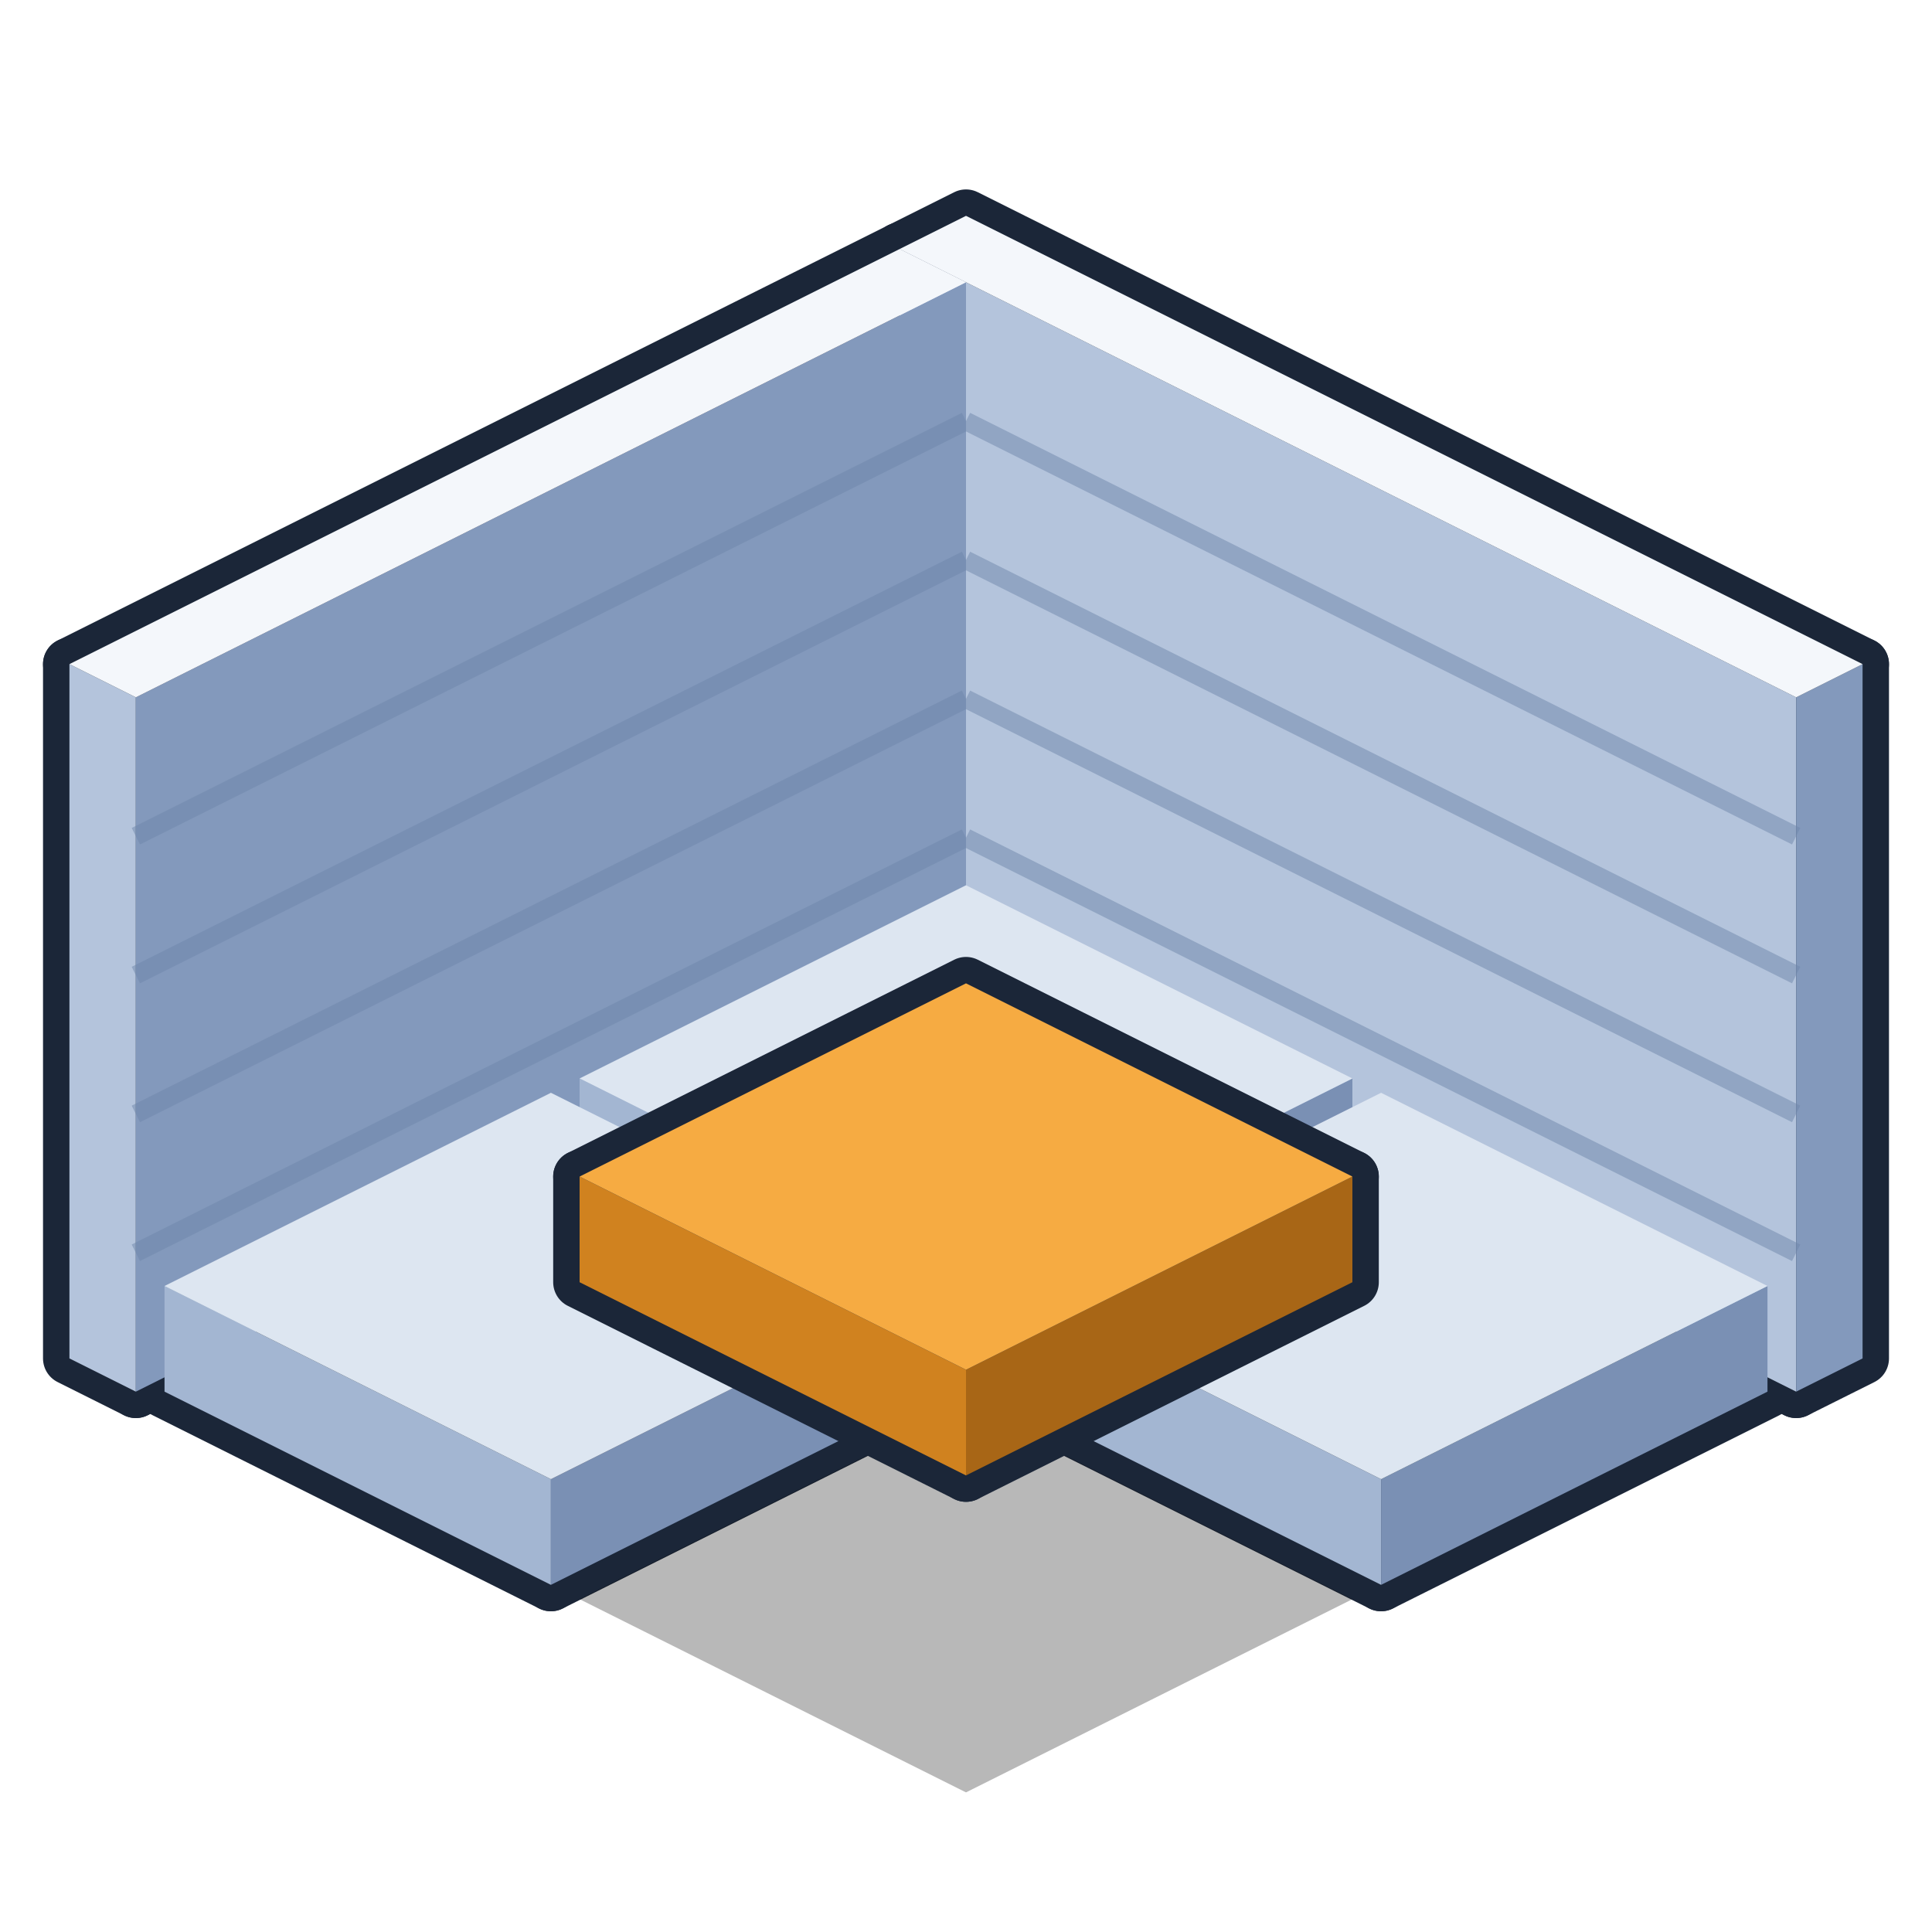
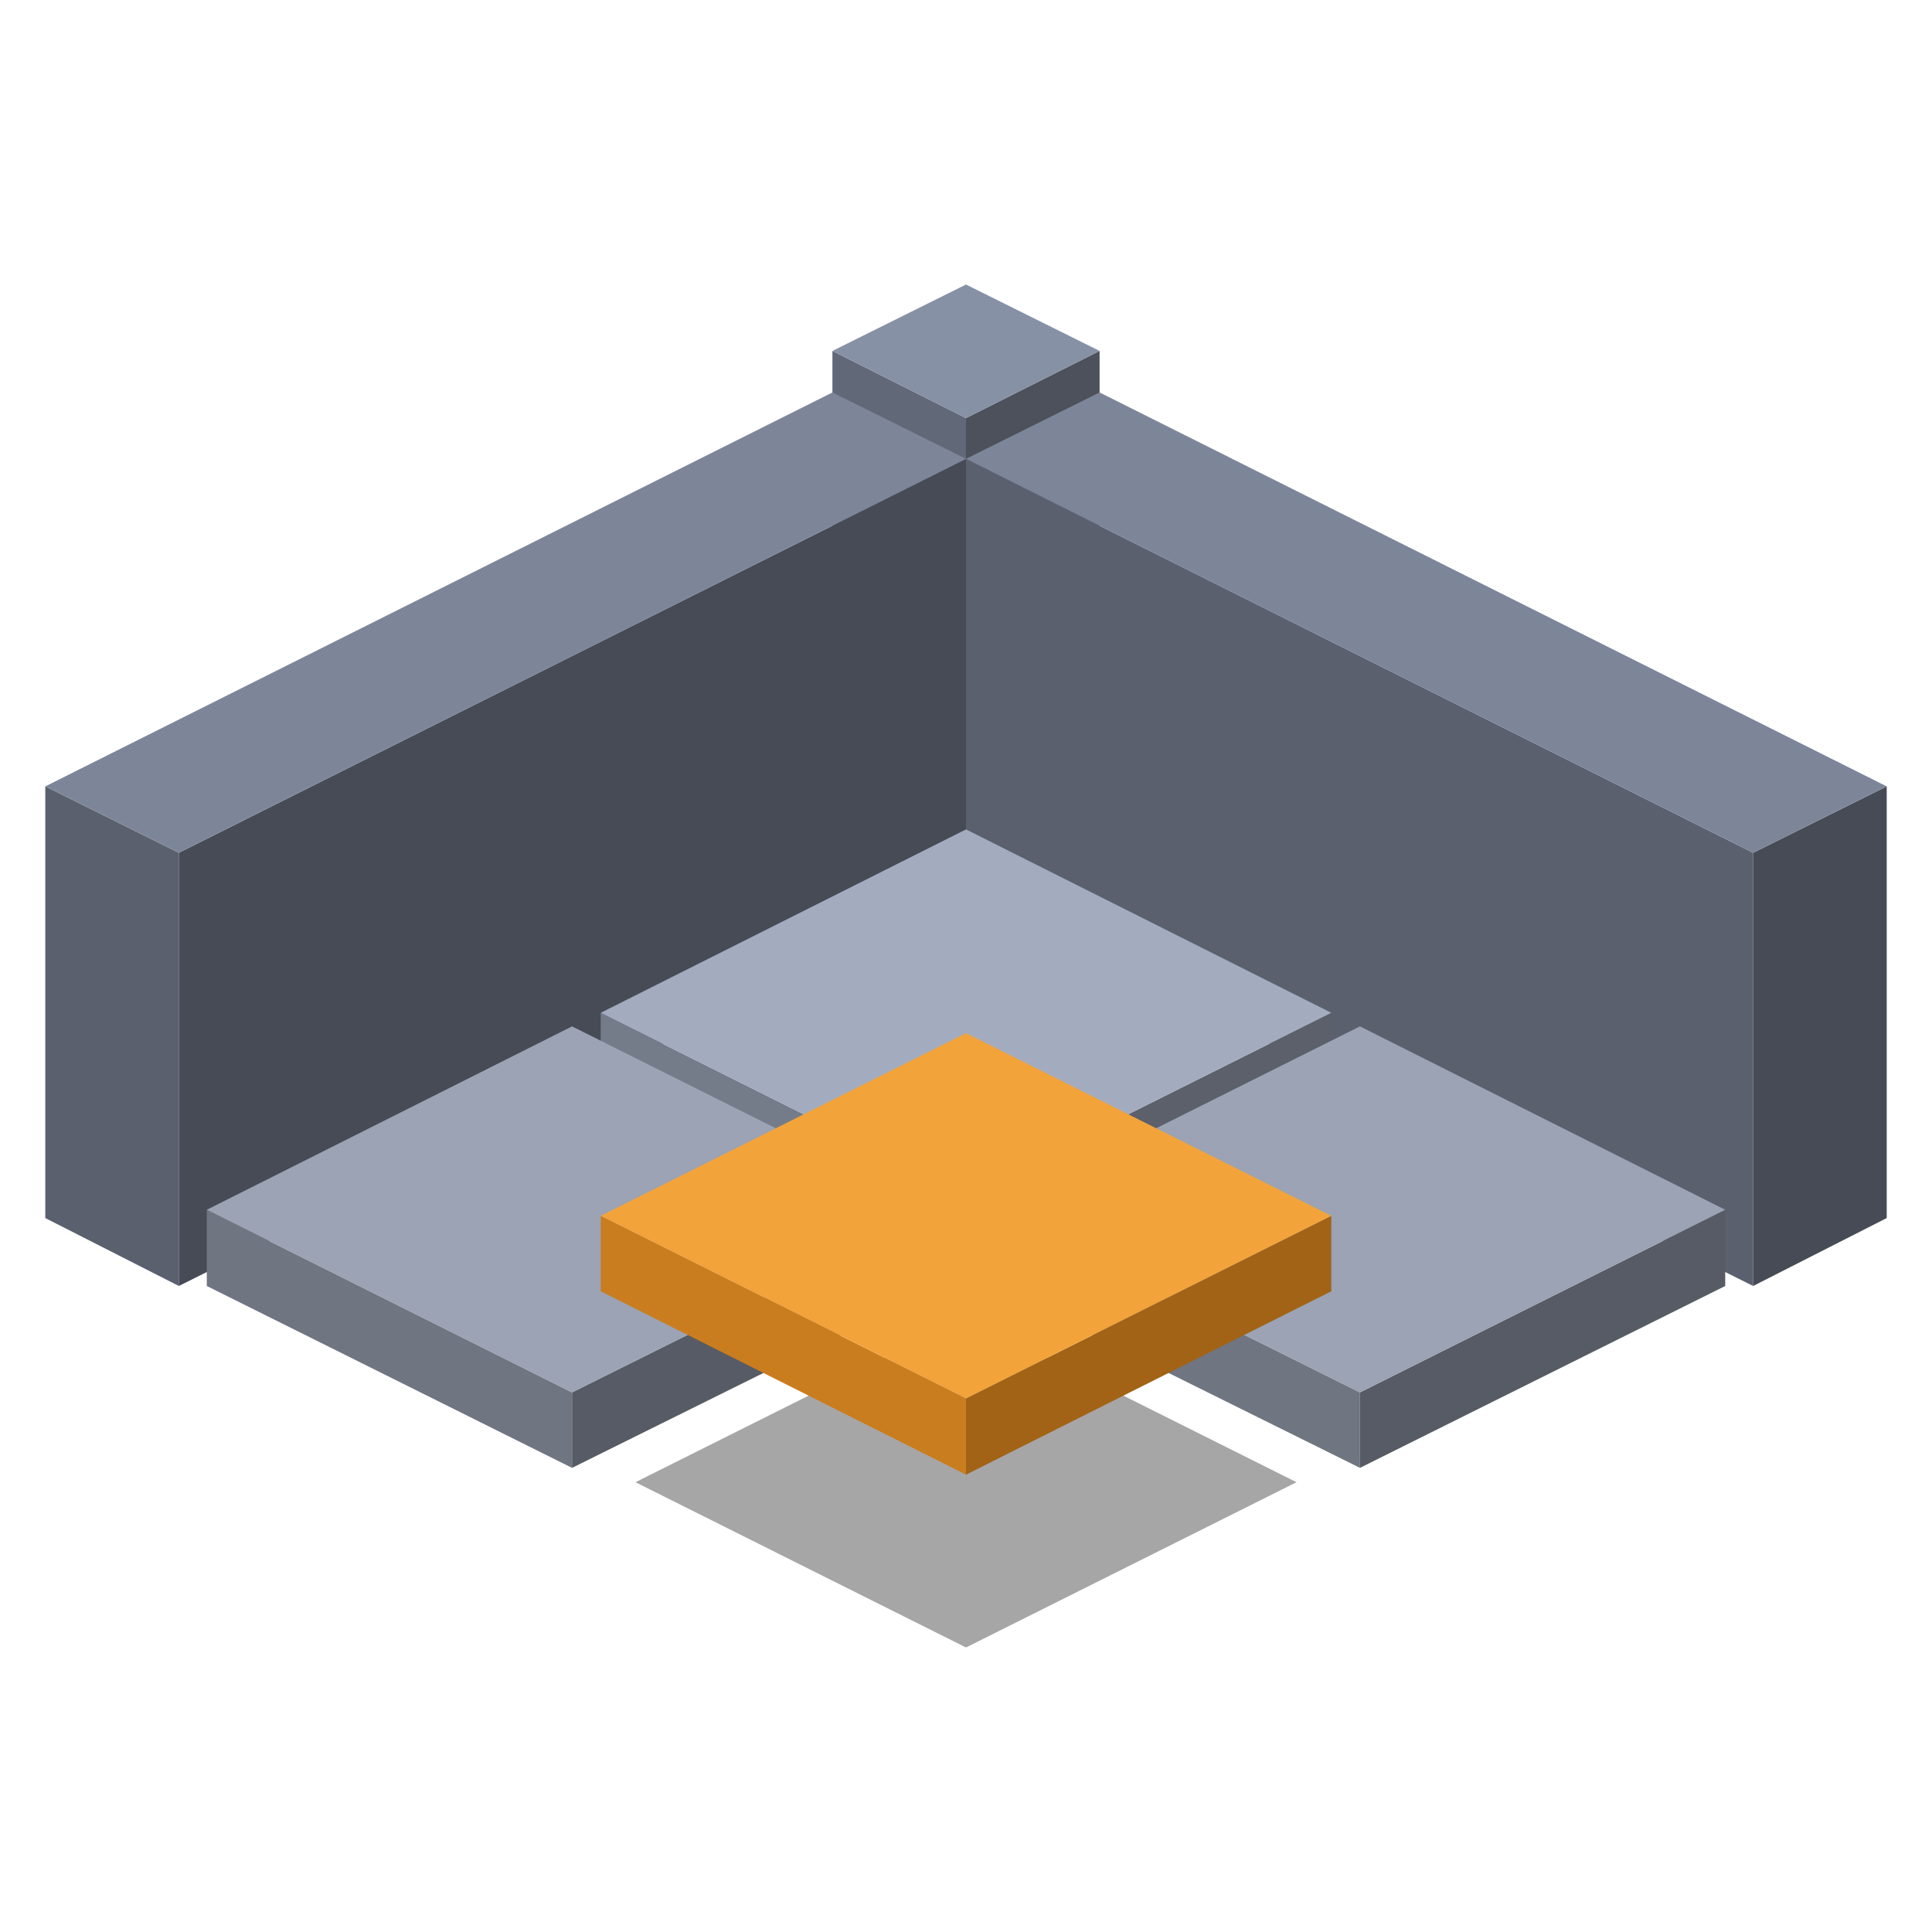
<svg xmlns="http://www.w3.org/2000/svg" viewBox="0 0 256 256" width="256" height="256">
-   <g fill="#1b2638" stroke="#1b2638" stroke-width="7" stroke-linejoin="round">
-     <polygon points="119.2,125 238,184.4 238,92.4 119.2,33" />
-     <polygon points="246.8,180 238,184.4 238,92.4 246.8,88" />
-     <polygon points="128,28.6 246.8,88 238,92.4 119.2,33" />
-     <polygon points="9.2,180 18,184.4 18,92.4 9.2,88" />
-     <polygon points="128,129.4 18,184.4 18,92.4 128,37.4" />
-     <polygon points="119.2,33 128,37.4 18,92.4 9.2,88" />
-     <polygon points="76.8,156.9 128,182.5 128,168.5 76.8,142.9" />
-     <polygon points="179.2,156.9 128,182.5 128,168.5 179.2,142.9" />
-     <polygon points="128,117.3 179.2,142.9 128,168.5 76.8,142.9" />
-     <polygon points="131.8,184.4 183,210 183,196 131.8,170.4" />
-     <polygon points="234.2,184.4 183,210 183,196 234.2,170.4" />
-     <polygon points="183,144.8 234.2,170.4 183,196 131.8,170.4" />
-     <polygon points="21.8,184.4 73,210 73,196 21.8,170.4" />
-     <polygon points="124.2,184.4 73,210 73,196 124.2,170.4" />
-     <polygon points="73,144.8 124.2,170.4 73,196 21.8,170.4" />
-   </g>
-   <polygon points="119.2,125 238,184.4 238,92.4 119.2,33" fill="#b4c4dc" />
-   <polygon points="246.8,180 238,184.4 238,92.4 246.8,88" fill="#8399bc" />
-   <polygon points="128,28.6 246.8,88 238,92.4 119.2,33" fill="#f4f7fb" />
-   <polygon points="9.2,180 18,184.4 18,92.4 9.2,88" fill="#b4c4dc" />
-   <polygon points="128,129.4 18,184.4 18,92.4 128,37.4" fill="#8399bc" />
-   <polygon points="119.2,33 128,37.4 18,92.4 9.2,88" fill="#f4f7fb" />
-   <path d="M128 111L238 166M128 111L18 166M128 92.6L238 147.6M128 92.6L18 147.6M128 74.2L238 129.2M128 74.2L18 129.2M128 55.8L238 110.8M128 55.8L18 110.8" stroke="#6f86ab" stroke-opacity="0.5" stroke-width="2.45" />
-   <polygon points="76.8,156.9 128,182.5 128,168.5 76.8,142.9" fill="#a3b6d2" />
-   <polygon points="179.2,156.9 128,182.5 128,168.5 179.2,142.9" fill="#7a90b4" />
-   <polygon points="128,117.3 179.2,142.9 128,168.5 76.8,142.9" fill="#dde6f1" />
-   <polygon points="131.8,184.4 183,210 183,196 131.8,170.4" fill="#a3b6d2" />
-   <polygon points="234.2,184.4 183,210 183,196 234.2,170.4" fill="#7a90b4" />
-   <polygon points="183,144.8 234.2,170.4 183,196 131.8,170.4" fill="#dde6f1" />
-   <polygon points="21.8,184.4 73,210 73,196 21.8,170.4" fill="#a3b6d2" />
-   <polygon points="124.2,184.4 73,210 73,196 124.2,170.4" fill="#7a90b4" />
-   <polygon points="73,144.8 124.2,170.4 73,196 21.8,170.4" fill="#dde6f1" />
-   <polygon points="128,186.3 179.2,211.9 128,237.5 76.8,211.9" fill="#000" fill-opacity="0.28" />
-   <g fill="#1b2638" stroke="#1b2638" stroke-width="7" stroke-linejoin="round">
-     <polygon points="76.8,169.9 128,195.5 128,181.5 76.8,155.9" />
-     <polygon points="179.2,169.9 128,195.5 128,181.5 179.2,155.9" />
-     <polygon points="128,130.3 179.2,155.9 128,181.5 76.8,155.9" />
-   </g>
-   <polygon points="76.8,169.9 128,195.5 128,181.5 76.8,155.9" fill="#d0821f" />
-   <polygon points="179.2,169.9 128,195.5 128,181.5 179.2,155.9" fill="#a86616" />
-   <polygon points="128,130.3 179.2,155.9 128,181.5 76.8,155.9" fill="#f6ab42" />
+   <polygon points="110.3,109.4 128,118.2 128,55.4 110.3,46.5" fill="#616877" />
+   <polygon points="145.7,109.4 128,118.2 128,55.4 145.7,46.5" fill="#4c515c" />
+   <polygon points="128,37.7 145.7,46.5 128,55.4 110.3,46.5" fill="#8791a5" />
+   <polygon points="6,161.4 23.7,170.4 23.7,113 6,104.2" fill="#5a606e" />
+   <polygon points="128,118.2 23.7,170.4 23.7,113 128,60.8" fill="#464b56" />
+   <polygon points="110.3,52 128,60.8 23.7,113 6,104.2" fill="#7d8699" />
+   <polygon points="128,118.2 232.3,170.4 232.3,113 128,60.8" fill="#5a606e" />
+   <polygon points="250,161.4 232.3,170.4 232.3,113 250,104.2" fill="#464b56" />
+   <polygon points="145.7,52 250,104.2 232.3,113 128,60.8" fill="#7d8699" />
+   <polygon points="79.6,144.2 128,168.5 128,158.4 79.6,134.2" fill="#757c89" />
+   <polygon points="176.4,144.2 128,168.5 128,158.4 176.4,134.2" fill="#5b606a" />
+   <polygon points="128,109.9 176.4,134.2 128,158.4 79.6,134.2" fill="#a3acbe" />
+   <polygon points="27.4,170.4 75.8,194.5 75.8,184.5 27.4,160.3" fill="#707582" />
+   <polygon points="124.4,170.4 75.8,194.5 75.8,184.5 124.4,160.3" fill="#575b65" />
+   <polygon points="75.8,136 124.4,160.3 75.8,184.5 27.4,160.3" fill="#9ba3b4" />
+   <polygon points="131.6,170.4 180.2,194.5 180.2,184.5 131.6,160.3" fill="#707582" />
+   <polygon points="228.6,170.4 180.2,194.5 180.2,184.5 228.6,160.3" fill="#575b65" />
+   <polygon points="180.2,136 228.6,160.3 180.2,184.5 131.6,160.3" fill="#9ba3b4" />
+   <polygon points="128,174.5 171.8,196.4 128,218.3 84.2,196.4" fill="#000" fill-opacity="0.35" />
+   <polygon points="79.6,171.1 128,195.4 128,185.3 79.6,161.1" fill="#c97d1f" />
+   <polygon points="176.4,171.1 128,195.4 128,185.3 176.4,161.1" fill="#a26316" />
+   <polygon points="128,136.9 176.4,161.1 128,185.3 79.6,161.1" fill="#f2a43a" />
</svg>
